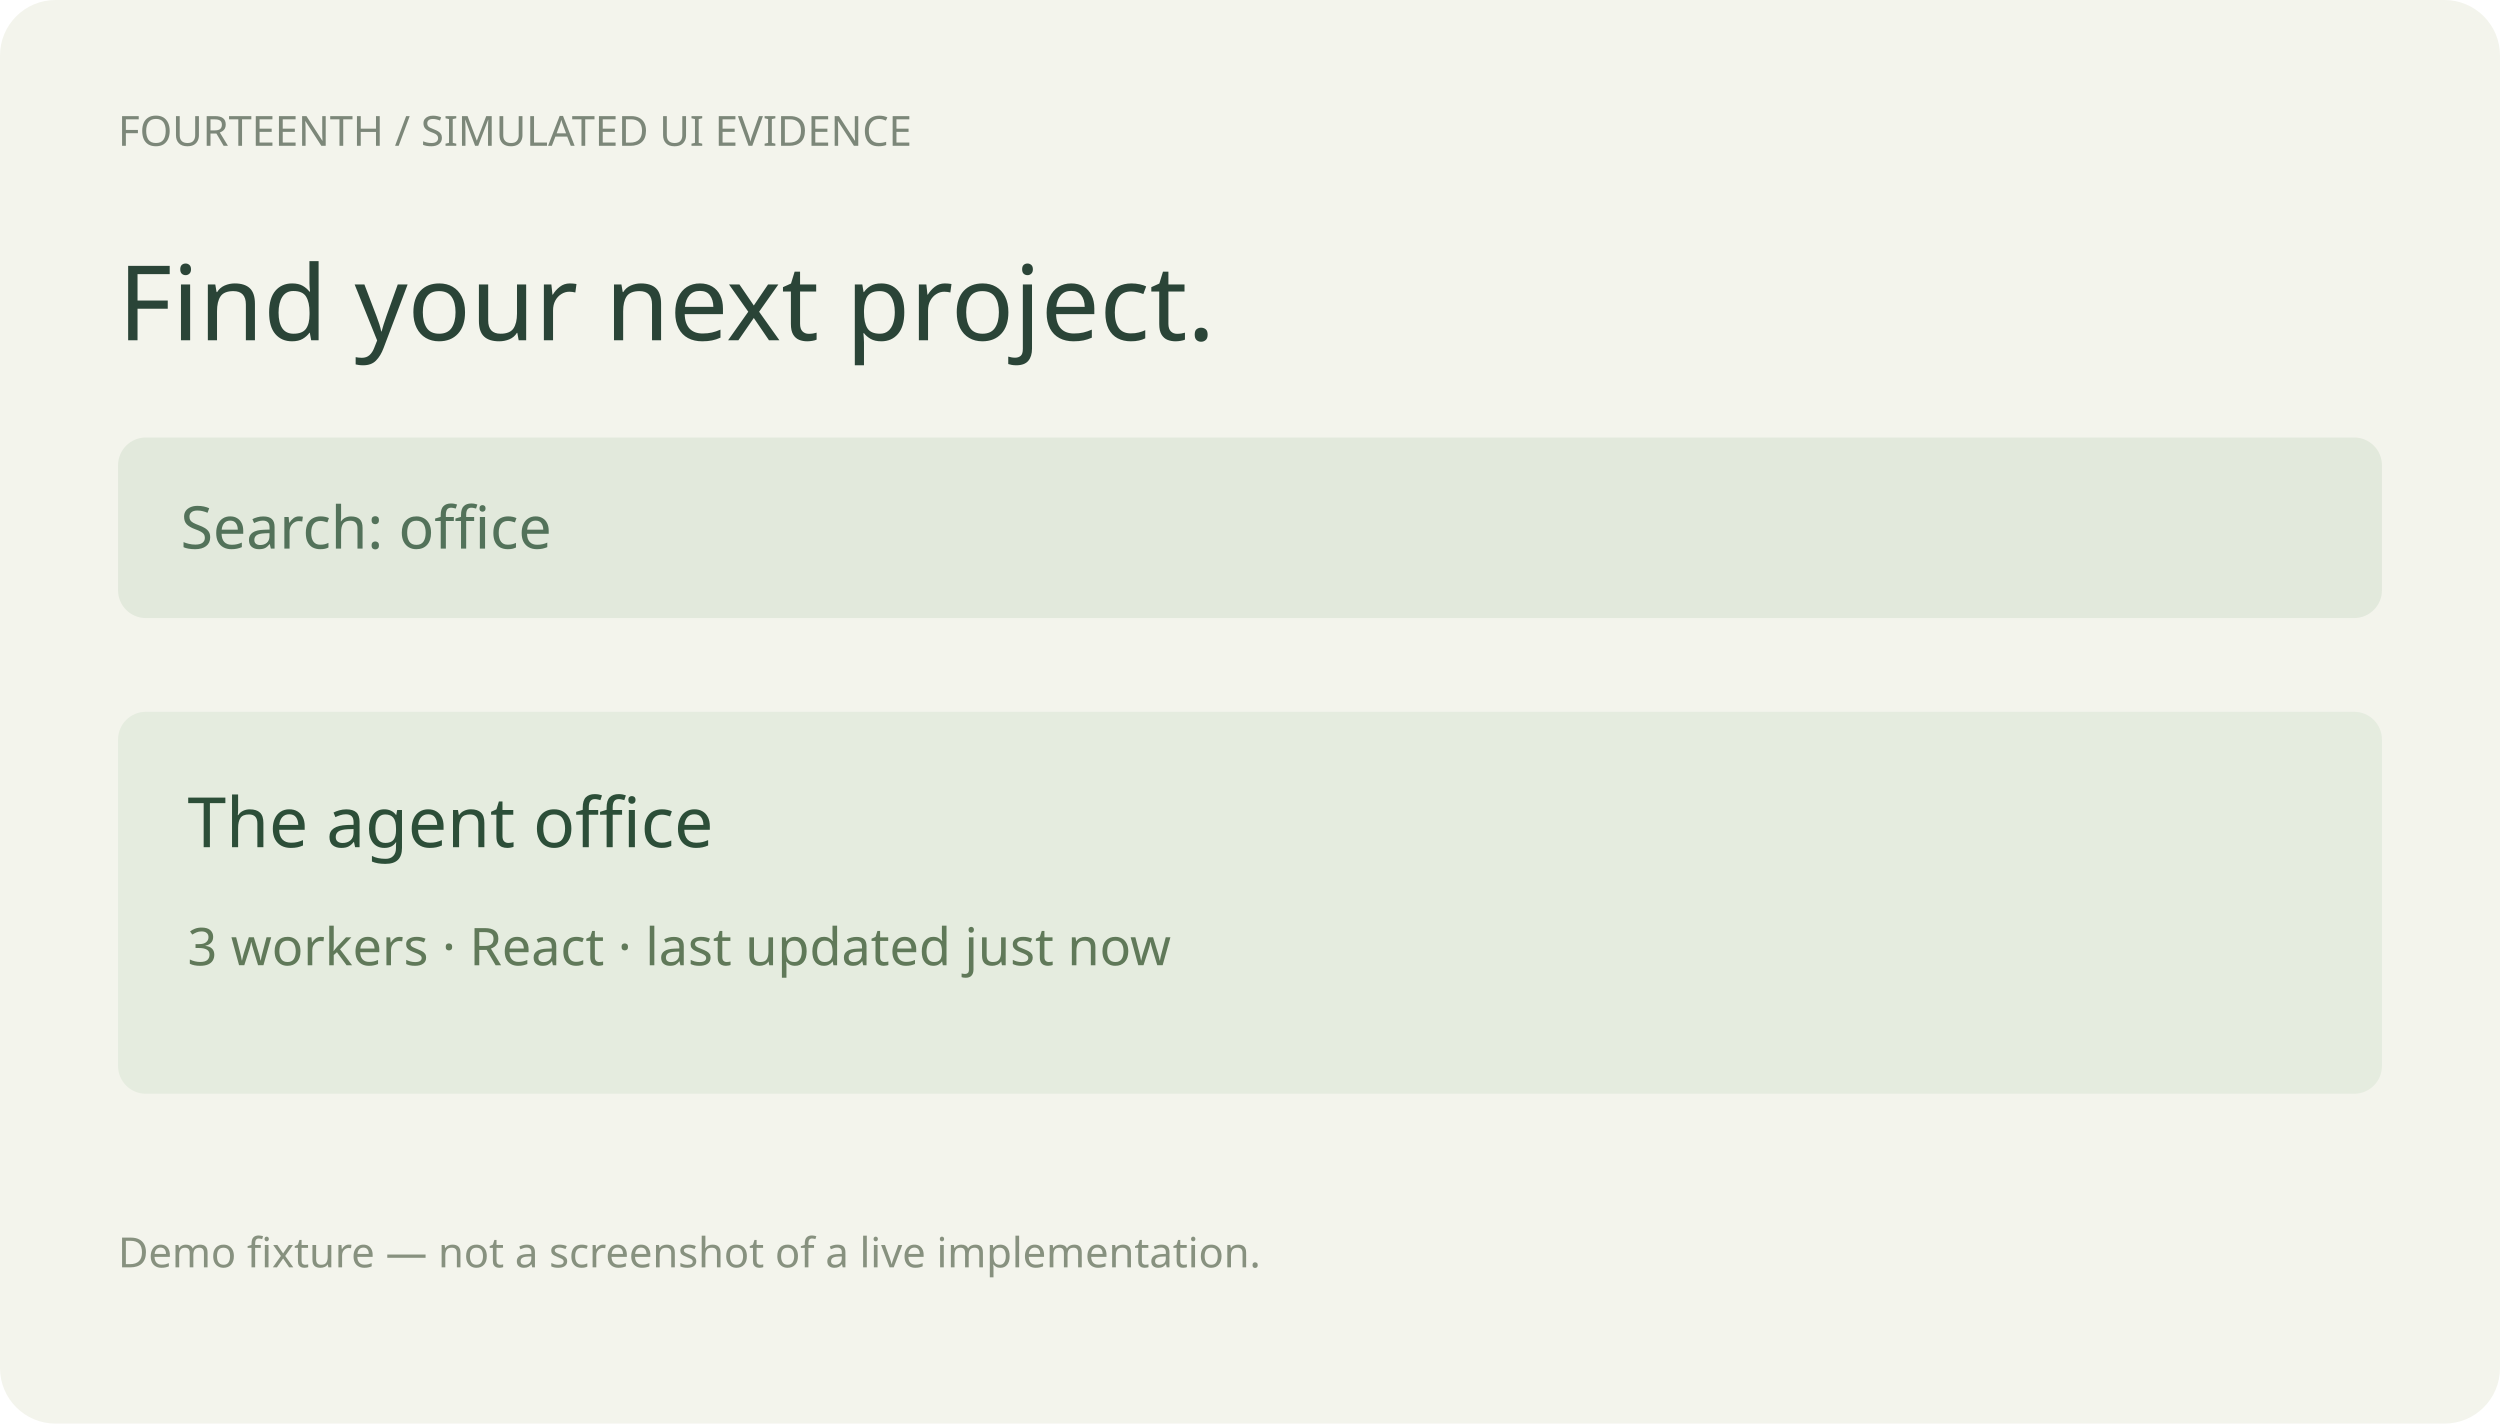
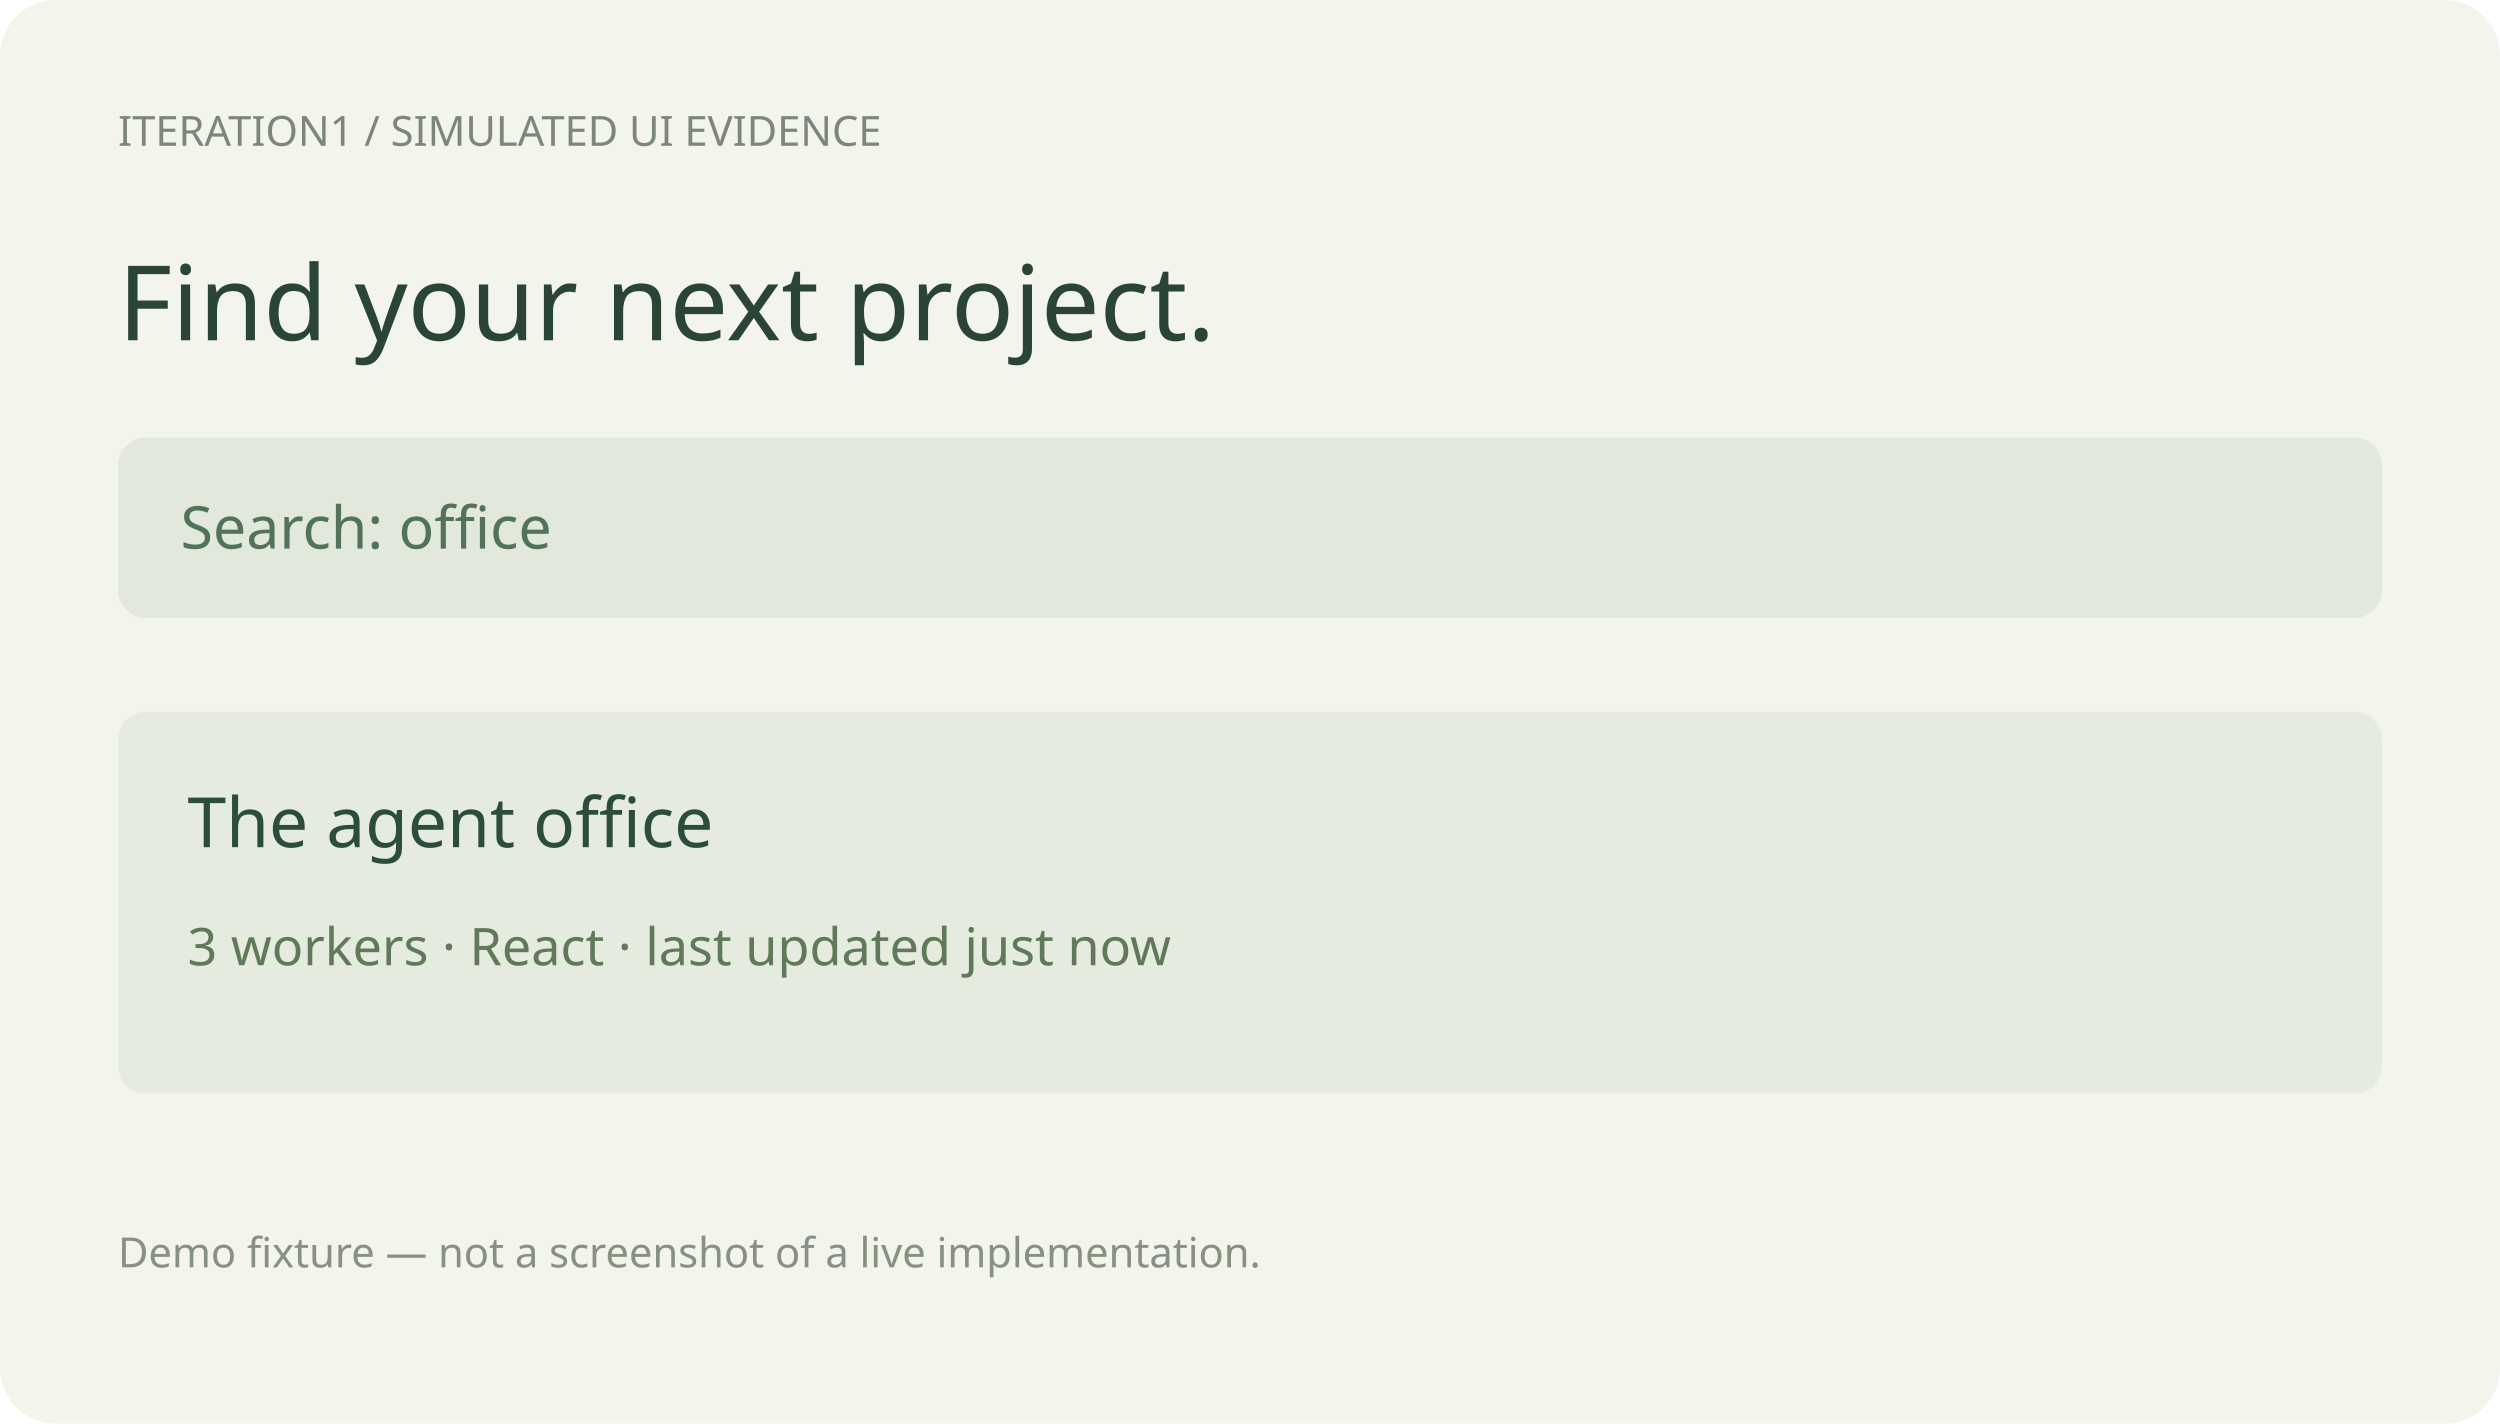
<svg xmlns="http://www.w3.org/2000/svg" width="720" height="410" viewBox="0 0 720 410">
  <rect width="720" height="410" rx="16" fill="#f3f4ec" />
-   <text x="34" y="42" font-family="sans-serif" font-size="12" fill="#7c8779">FOURTEENTH / SIMULATED UI EVIDENCE</text>
+   <text x="34" y="42" font-family="sans-serif" font-size="12" fill="#7c8779">ITERATION1 / SIMULATED UI EVIDENCE</text>
  <text x="34" y="98" font-family="sans-serif" font-size="30" fill="#2a4437">Find your next project.</text>
  <rect x="34" y="126" width="652" height="52" rx="8" fill="#e2e9dc" />
  <text x="52" y="158" font-family="sans-serif" font-size="17" fill="#53725a">Search: office</text>
  <rect x="34" y="205" width="652" height="110" rx="8" fill="#e5ecdf" />
  <text x="54" y="244" font-family="sans-serif" font-size="20" fill="#2c4e38">The agent office</text>
  <text x="54" y="278" font-family="sans-serif" font-size="15" fill="#607959">3 workers · React · last updated just now</text>
  <text x="34" y="365" font-family="sans-serif" font-size="12" fill="#87917f">Demo fixture — not a screenshot of a live implementation.</text>
</svg>
